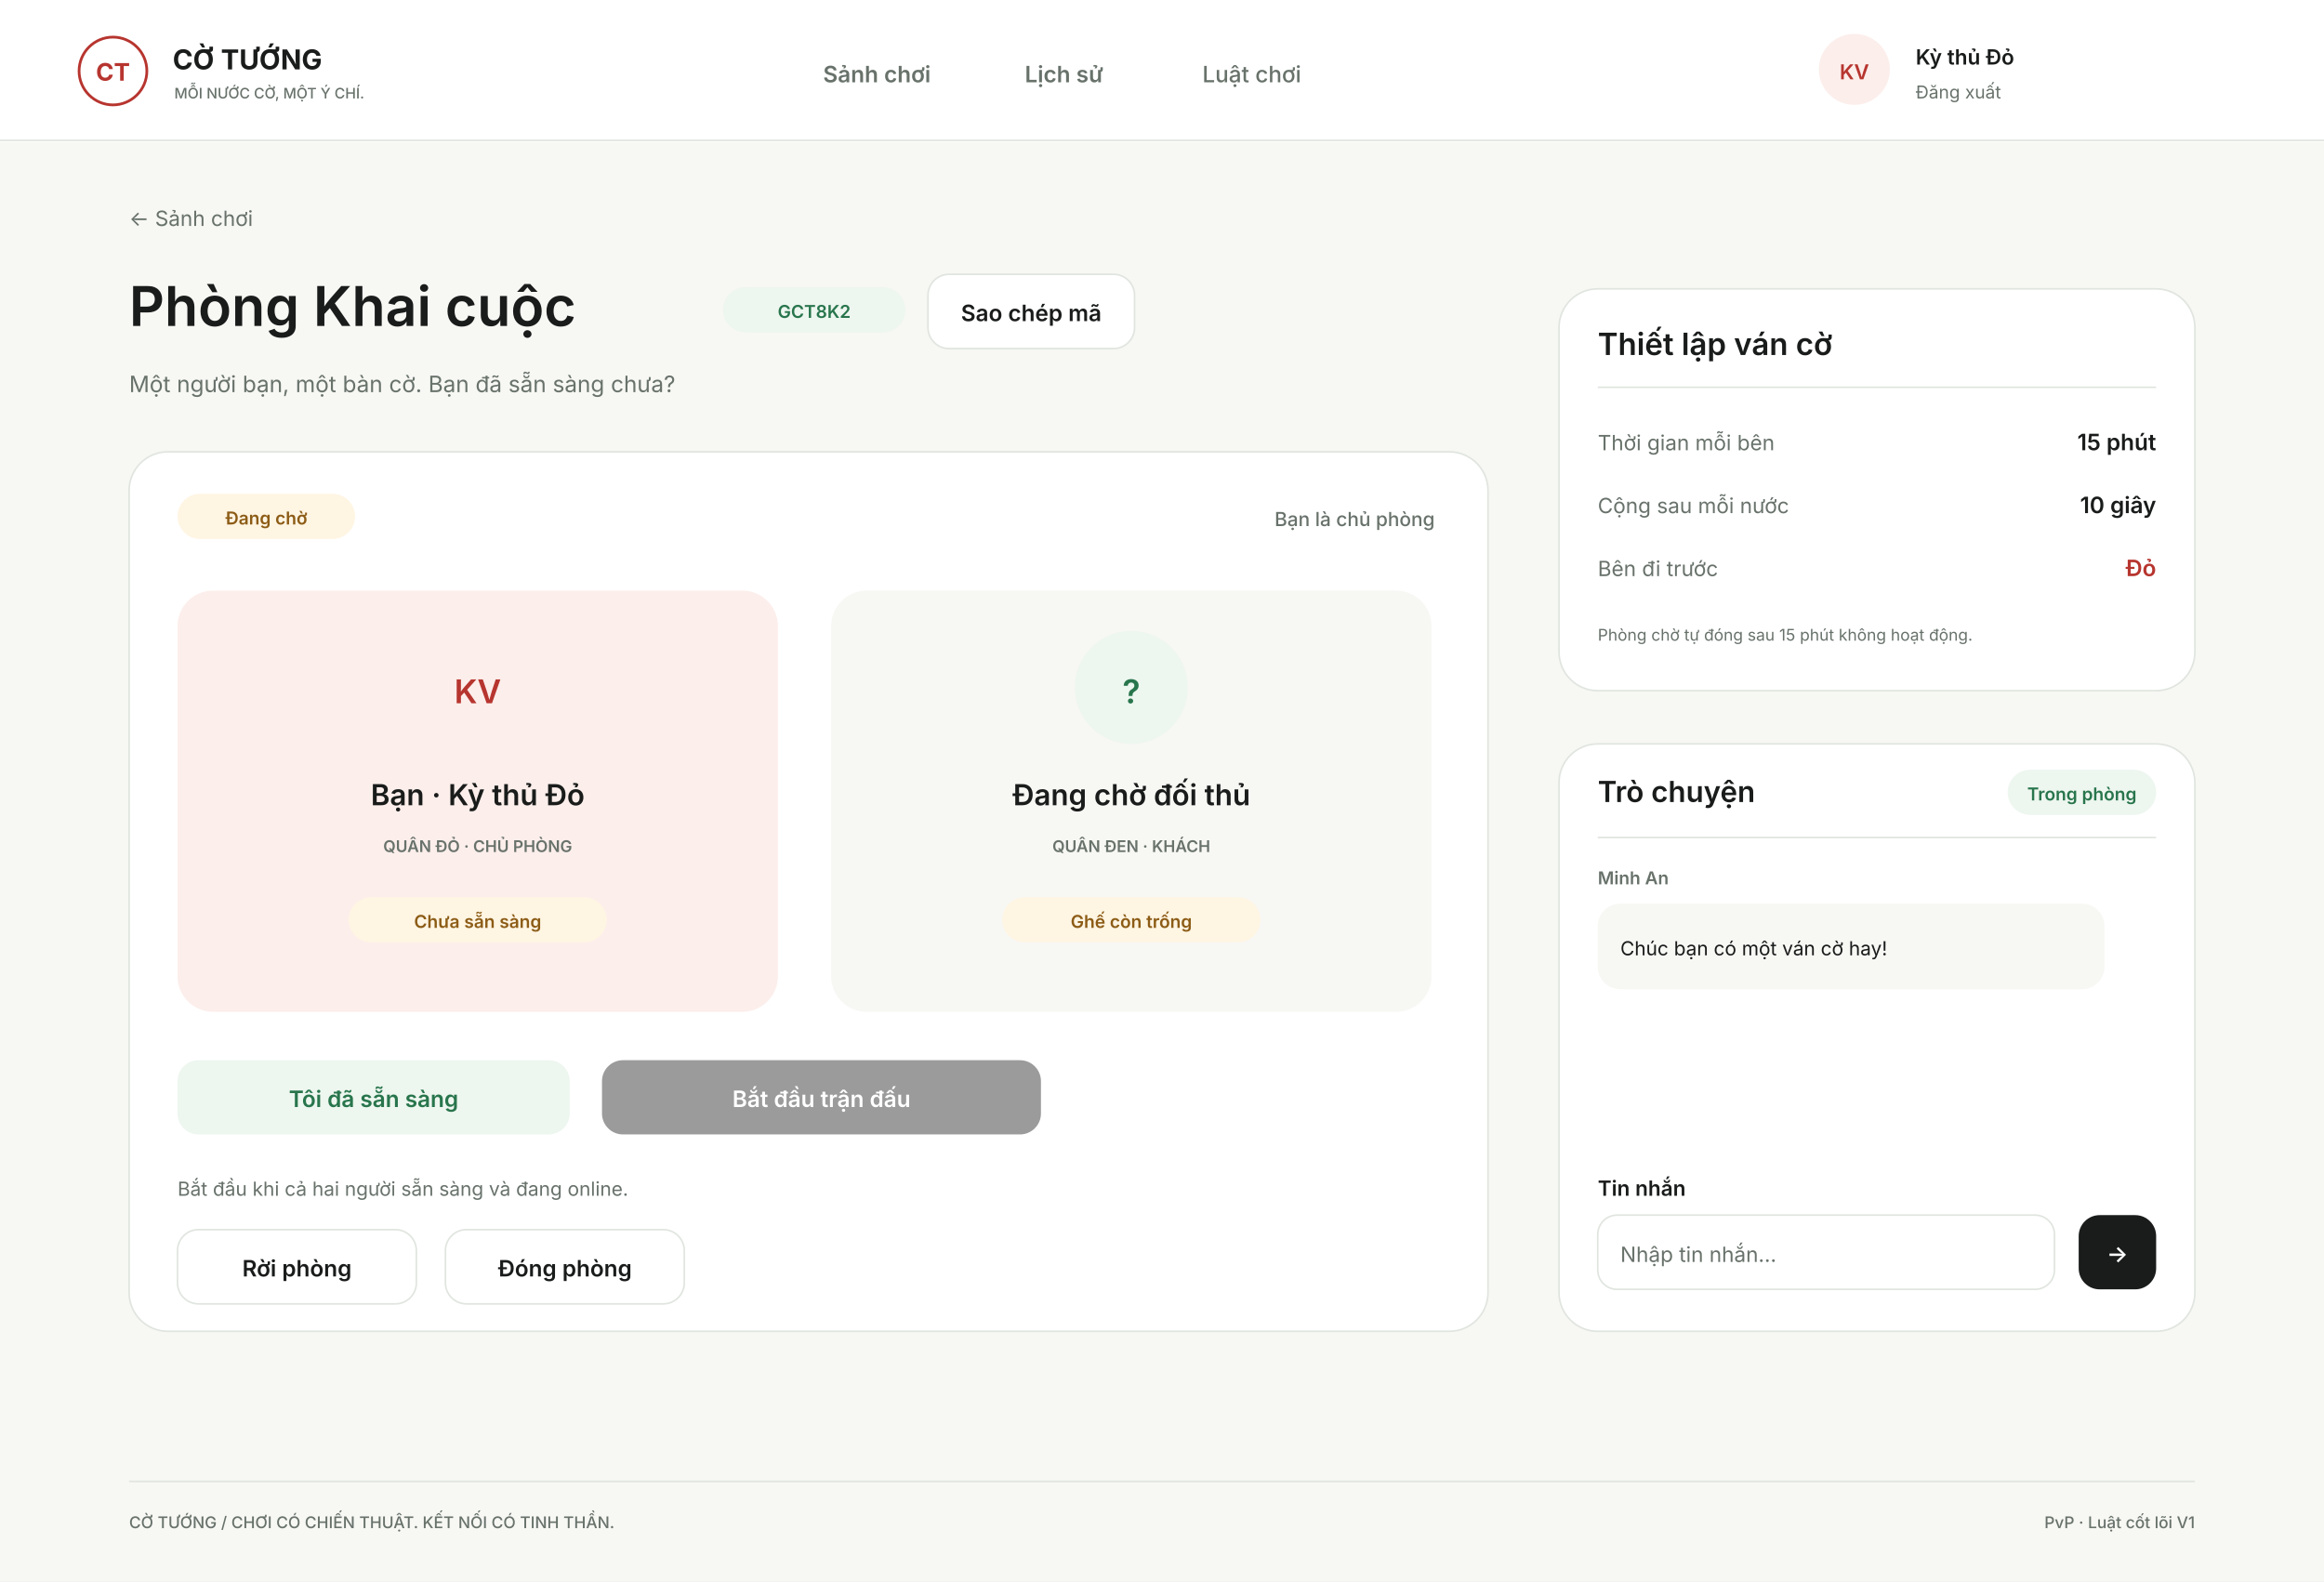
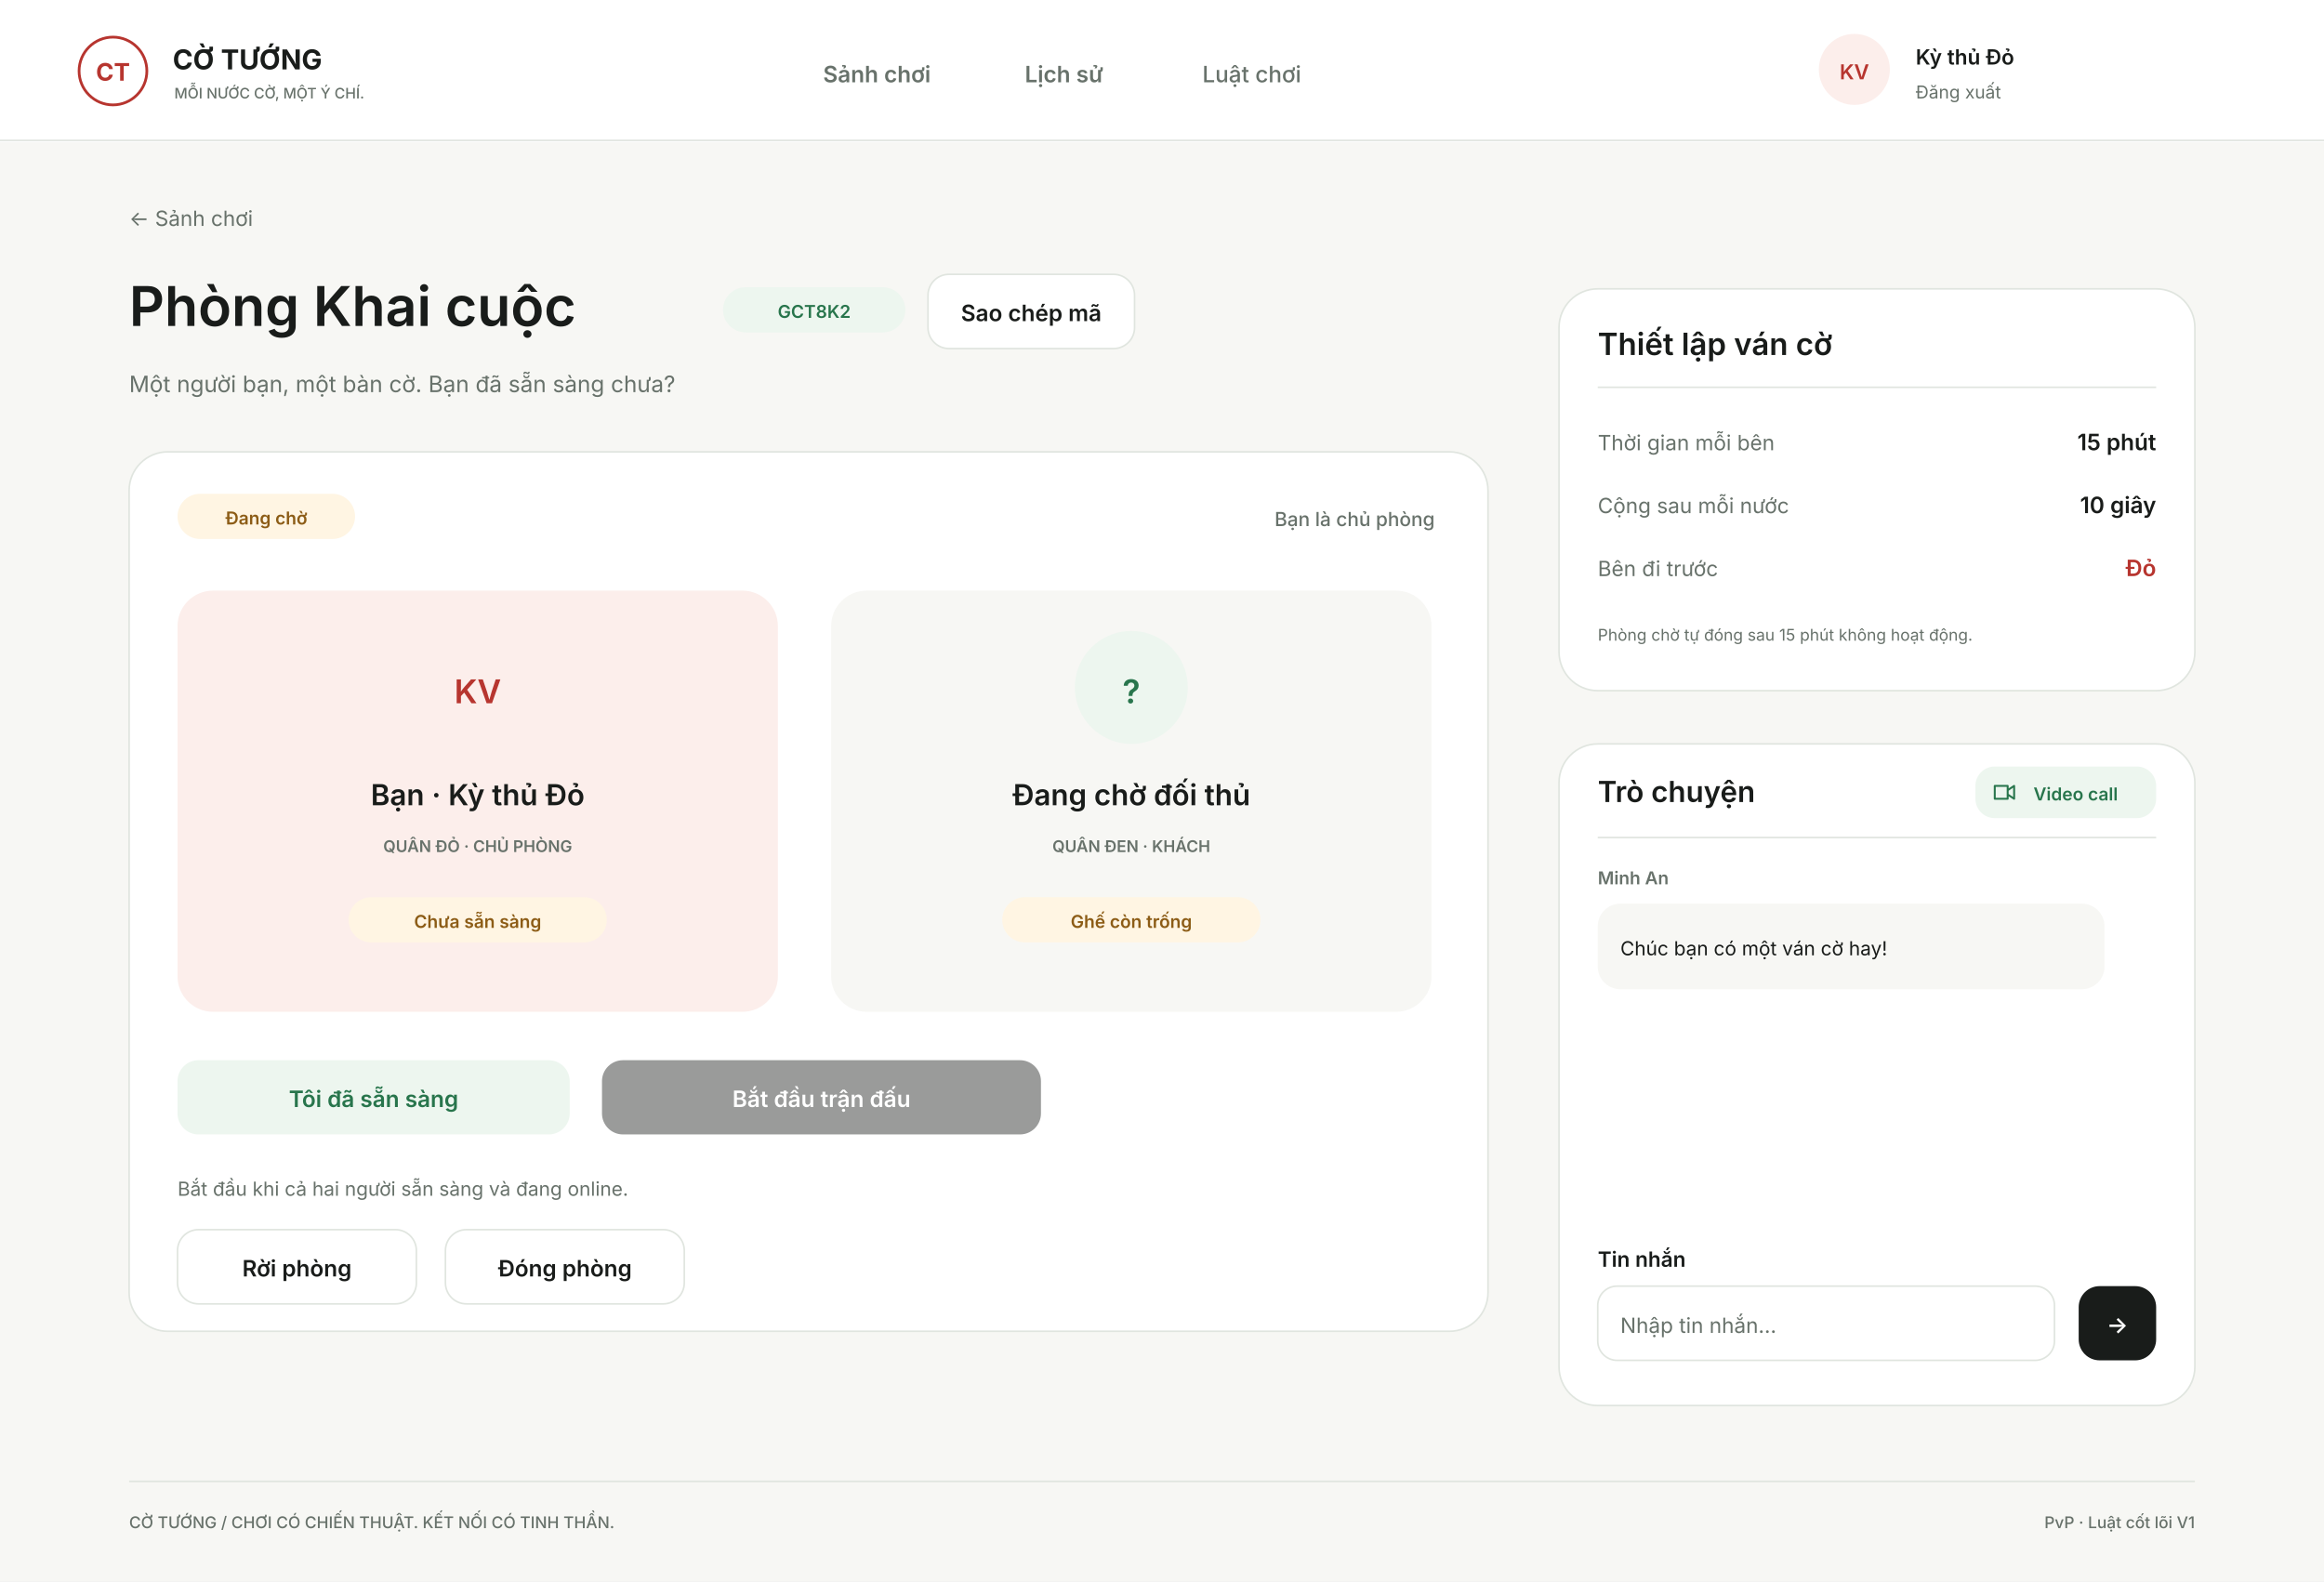
<svg xmlns="http://www.w3.org/2000/svg" width="1440" height="980" viewBox="0 0 1440 980" role="document" aria-label="room" data-screen="room">
  <defs>
    <style>text{font-family:Inter,'Segoe UI','DejaVu Sans',sans-serif} .action{cursor:pointer;outline:none}.action:hover{filter:brightness(.95)}.action:focus-visible{filter:drop-shadow(0 0 4px #28754C)}.field-wrap{height:100%;box-sizing:border-box}input{box-sizing:border-box;width:100%;height:46px;border:1px solid #CFD7CF;border-radius:12px;background:white;color:#191C1A;padding:0 14px;font:14px Inter,'Segoe UI',sans-serif;outline:none}input:focus{border:2px solid #28754C}input::placeholder{color:#7D857E}</style>
  </defs>
  <rect width="1440" height="980" fill="#F7F7F4" />
  <rect x="0" y="0" width="1440" height="88" rx="0" fill="#FFFFFF" stroke="none" />
  <path d="M0 87h1440" stroke="#E0E5DF" />
  <circle cx="70" cy="44" r="21" fill="none" stroke="#B7352F" stroke-width="1.7" />
  <text x="70" y="50" font-size="15" font-weight="700" fill="#B7352F" text-anchor="middle">CT</text>
  <text x="107" y="43" font-size="17" font-weight="700" fill="#191C1A" text-anchor="start">CỜ TƯỚNG</text>
  <text x="108" y="61" font-size="9" font-weight="500" fill="#68726B" text-anchor="start">MỖI NƯỚC CỜ, MỘT Ý CHÍ.</text>
  <g class="action" role="button" tabindex="0" aria-label="Mở sảnh chơi" data-action="go" data-value="lobby">
    <text x="510" y="51" font-size="14" font-weight="600" fill="#68726B" text-anchor="start">Sảnh chơi</text>
  </g>
  <g class="action" role="button" tabindex="0" aria-label="Mở lịch sử" data-action="go" data-value="history">
    <text x="635" y="51" font-size="14" font-weight="600" fill="#68726B" text-anchor="start">Lịch sử</text>
  </g>
  <g class="action" role="button" tabindex="0" aria-label="Xem luật chơi" data-action="help" data-value="">
    <text x="745" y="51" font-size="14" font-weight="500" fill="#68726B" text-anchor="start">Luật chơi</text>
  </g>
  <circle cx="1149" cy="43" r="22" fill="#FCEEEB" />
  <text x="1149" y="49.16" font-size="12.76" font-weight="600" fill="#B7352F" text-anchor="middle">KV</text>
  <text x="1187" y="40" font-size="13" font-weight="600" fill="#191C1A" text-anchor="start">Kỳ thủ Đỏ</text>
  <g class="action" role="button" tabindex="0" aria-label="Đăng xuất" data-action="logout" data-value="">
    <text x="1187" y="61" font-size="11" font-weight="400" fill="#68726B" text-anchor="start">Đăng xuất</text>
  </g>
  <g class="action" role="button" tabindex="0" aria-label="Về sảnh chơi" data-action="go" data-value="lobby">
    <text x="80" y="140" font-size="13" font-weight="400" fill="#68726B" text-anchor="start">←  Sảnh chơi</text>
  </g>
  <text x="80" y="202" font-size="34" font-weight="600" fill="#191C1A" text-anchor="start">Phòng Khai cuộc</text>
  <rect x="448" y="178" width="113" height="28" rx="14" fill="#EDF6EF" stroke="none" />
  <text x="504.5" y="197" font-size="11" font-weight="600" fill="#28754C" text-anchor="middle">GCT8K2</text>
  <g class="action" role="button" tabindex="0" aria-label="Sao chép mã" data-action="copy" data-value="">
    <rect x="575" y="170" width="128" height="46" rx="13" fill="#FFFFFF" stroke="#E0E5DF" />
    <text x="639" y="199" font-size="14" font-weight="600" fill="#191C1A" text-anchor="middle">Sao chép mã</text>
  </g>
  <text x="80" y="243" font-size="14" font-weight="400" fill="#68726B" text-anchor="start">Một người bạn, một bàn cờ. Bạn đã sẵn sàng chưa?</text>
  <rect x="80" y="280" width="842" height="545" rx="24" fill="#FFFFFF" stroke="#E0E5DF" />
  <rect x="110" y="306" width="110" height="28" rx="14" fill="#FFF5E3" stroke="none" />
  <text x="165" y="325" font-size="11" font-weight="600" fill="#8C5C16" text-anchor="middle">Đang chờ</text>
  <text x="889" y="326" font-size="12" font-weight="500" fill="#68726B" text-anchor="end">Bạn là chủ phòng</text>
  <rect x="110" y="366" width="372" height="261" rx="22" fill="#FCEEEB" stroke="none" />
  <circle cx="296" cy="426" r="35" fill="#FCEEEB" />
  <text x="296" y="435.8" font-size="20.3" font-weight="600" fill="#B7352F" text-anchor="middle">KV</text>
  <text x="296" y="499" font-size="18" font-weight="600" fill="#191C1A" text-anchor="middle">Bạn · Kỳ thủ Đỏ</text>
  <text x="296" y="528" font-size="10" font-weight="600" fill="#68726B" text-anchor="middle">QUÂN ĐỎ · CHỦ PHÒNG</text>
  <rect x="216" y="556" width="160" height="28" rx="14" fill="#FFF5E3" stroke="none" />
  <text x="296" y="575" font-size="11" font-weight="600" fill="#8C5C16" text-anchor="middle">Chưa sẵn sàng</text>
  <rect x="515" y="366" width="372" height="261" rx="22" fill="#F7F7F4" stroke="none" />
  <circle cx="701" cy="426" r="35" fill="#EDF6EF" />
  <text x="701" y="435.8" font-size="20.3" font-weight="600" fill="#28754C" text-anchor="middle">? </text>
  <text x="701" y="499" font-size="18" font-weight="600" fill="#191C1A" text-anchor="middle">Đang chờ đối thủ</text>
  <text x="701" y="528" font-size="10" font-weight="600" fill="#68726B" text-anchor="middle">QUÂN ĐEN · KHÁCH</text>
  <rect x="621" y="556" width="160" height="28" rx="14" fill="#FFF5E3" stroke="none" />
  <text x="701" y="575" font-size="11" font-weight="600" fill="#8C5C16" text-anchor="middle">Ghế còn trống</text>
  <g class="action" role="button" tabindex="0" aria-label="Tôi đã sẵn sàng" data-action="ready" data-value="">
    <rect x="110" y="657" width="243" height="46" rx="13" fill="#EDF6EF" stroke="none" />
    <text x="231.5" y="686" font-size="14" font-weight="600" fill="#28754C" text-anchor="middle">Tôi đã sẵn sàng</text>
  </g>
  <g opacity=".44" aria-disabled="true">
    <rect x="373" y="657" width="272" height="46" rx="13" fill="#191C1A" stroke="none" />
    <text x="509" y="686" font-size="14" font-weight="600" fill="#FFFFFF" text-anchor="middle">Bắt đầu trận đấu</text>
  </g>
  <text x="110" y="741" font-size="12" font-weight="400" fill="#68726B" text-anchor="start">Bắt đầu khi cả hai người sẵn sàng và đang online.</text>
  <g class="action" role="button" tabindex="0" aria-label="Rời phòng" data-action="leave" data-value="">
    <rect x="110" y="762" width="148" height="46" rx="13" fill="#FFFFFF" stroke="#E0E5DF" />
    <text x="184" y="791" font-size="14" font-weight="600" fill="#191C1A" text-anchor="middle">Rời phòng</text>
  </g>
  <g class="action" role="button" tabindex="0" aria-label="Đóng phòng" data-action="close" data-value="">
    <rect x="276" y="762" width="148" height="46" rx="13" fill="#FFFFFF" stroke="#E0E5DF" />
    <text x="350" y="791" font-size="14" font-weight="600" fill="#191C1A" text-anchor="middle">Đóng phòng</text>
  </g>
  <rect x="966" y="179" width="394" height="249" rx="24" fill="#FFFFFF" stroke="#E0E5DF" />
  <text x="990" y="220" font-size="19" font-weight="600" fill="#191C1A" text-anchor="start">Thiết lập ván cờ</text>
  <path d="M990 240h346" stroke="#E0E5DF" />
  <text x="990" y="279" font-size="13" font-weight="400" fill="#68726B" text-anchor="start">Thời gian mỗi bên</text>
  <text x="1336" y="279" font-size="14" font-weight="600" fill="#191C1A" text-anchor="end">15 phút</text>
  <text x="990" y="318" font-size="13" font-weight="400" fill="#68726B" text-anchor="start">Cộng sau mỗi nước</text>
  <text x="1336" y="318" font-size="14" font-weight="600" fill="#191C1A" text-anchor="end">10 giây</text>
  <text x="990" y="357" font-size="13" font-weight="400" fill="#68726B" text-anchor="start">Bên đi trước</text>
  <text x="1336" y="357" font-size="14" font-weight="600" fill="#B7352F" text-anchor="end">Đỏ</text>
  <text x="990" y="397" font-size="10" font-weight="400" fill="#68726B" text-anchor="start">Phòng chờ tự đóng sau 15 phút không hoạt động.</text>
-   <rect x="966" y="461" width="394" height="364" rx="24" fill="#FFFFFF" stroke="#E0E5DF" />
+   <rect x="966" y="461" width="394" height="410" rx="24" fill="#FFFFFF" stroke="#E0E5DF" />
  <text x="990" y="497" font-size="18" font-weight="600" fill="#191C1A" text-anchor="start">Trò chuyện</text>
-   <rect x="1244" y="477" width="92" height="28" rx="14" fill="#EDF6EF" stroke="none" />
-   <text x="1290" y="496" font-size="11" font-weight="600" fill="#28754C" text-anchor="middle">Trong phòng</text>
+   <g class="action" role="button" tabindex="0" aria-label="Mở video call" data-action="panel" data-value="video">
+     <rect x="1224" y="475" width="112" height="32" rx="12" fill="#EDF6EF" stroke="none" />
+     <g transform="translate(1234 483) scale(0.6666667)" fill="none" stroke="#28754C" stroke-width="1.8" stroke-linecap="round" stroke-linejoin="round">
+       <path d="M3 6h12v12H3z M15 10l6-4v12l-6-4z" />
+     </g>
+     <text x="1260" y="496" font-size="11" font-weight="600" fill="#28754C" text-anchor="start">Video call</text>
+   </g>
  <path d="M990 519h346" stroke="#E0E5DF" />
  <text x="990" y="548" font-size="11" font-weight="600" fill="#68726B" text-anchor="start">Minh An</text>
  <rect x="990" y="560" width="314" height="53" rx="14" fill="#F7F7F4" stroke="none" />
  <text x="1004" y="592" font-size="12" font-weight="400" fill="#191C1A" text-anchor="start">Chúc bạn có một ván cờ hay!</text>
-   <text x="990" y="741" font-size="13" font-weight="600" fill="#191C1A" text-anchor="start">Tin nhắn</text>
-   <rect x="990" y="753" width="283" height="46" rx="12" fill="#FFFFFF" stroke="#E0E5DF" />
-   <text x="1004" y="782" font-size="13" font-weight="400" fill="#68726B" text-anchor="start">Nhập tin nhắn…</text>
+   <text x="990" y="785" font-size="13" font-weight="600" fill="#191C1A" text-anchor="start">Tin nhắn</text>
+   <rect x="990" y="797" width="283" height="46" rx="12" fill="#FFFFFF" stroke="#E0E5DF" />
+   <text x="1004" y="826" font-size="13" font-weight="400" fill="#68726B" text-anchor="start">Nhập tin nhắn…</text>
  <g class="action" role="button" tabindex="0" aria-label="→" data-action="send-chat" data-value="">
-     <rect x="1288" y="753" width="48" height="46" rx="13" fill="#191C1A" stroke="none" />
-     <text x="1312" y="782" font-size="14" font-weight="600" fill="#FFFFFF" text-anchor="middle">→</text>
+     <rect x="1288" y="797" width="48" height="46" rx="13" fill="#191C1A" stroke="none" />
+     <text x="1312" y="826" font-size="14" font-weight="600" fill="#FFFFFF" text-anchor="middle">→</text>
  </g>
  <path d="M80 918h1280" stroke="#E0E5DF" />
  <text x="80" y="947" font-size="10" font-weight="500" fill="#68726B" text-anchor="start">CỜ TƯỚNG  /  CHƠI CÓ CHIẾN THUẬT. KẾT NỐI CÓ TINH THẦN.</text>
  <text x="1360" y="947" font-size="10" font-weight="500" fill="#68726B" text-anchor="end">PvP · Luật cốt lõi V1</text>
</svg>
